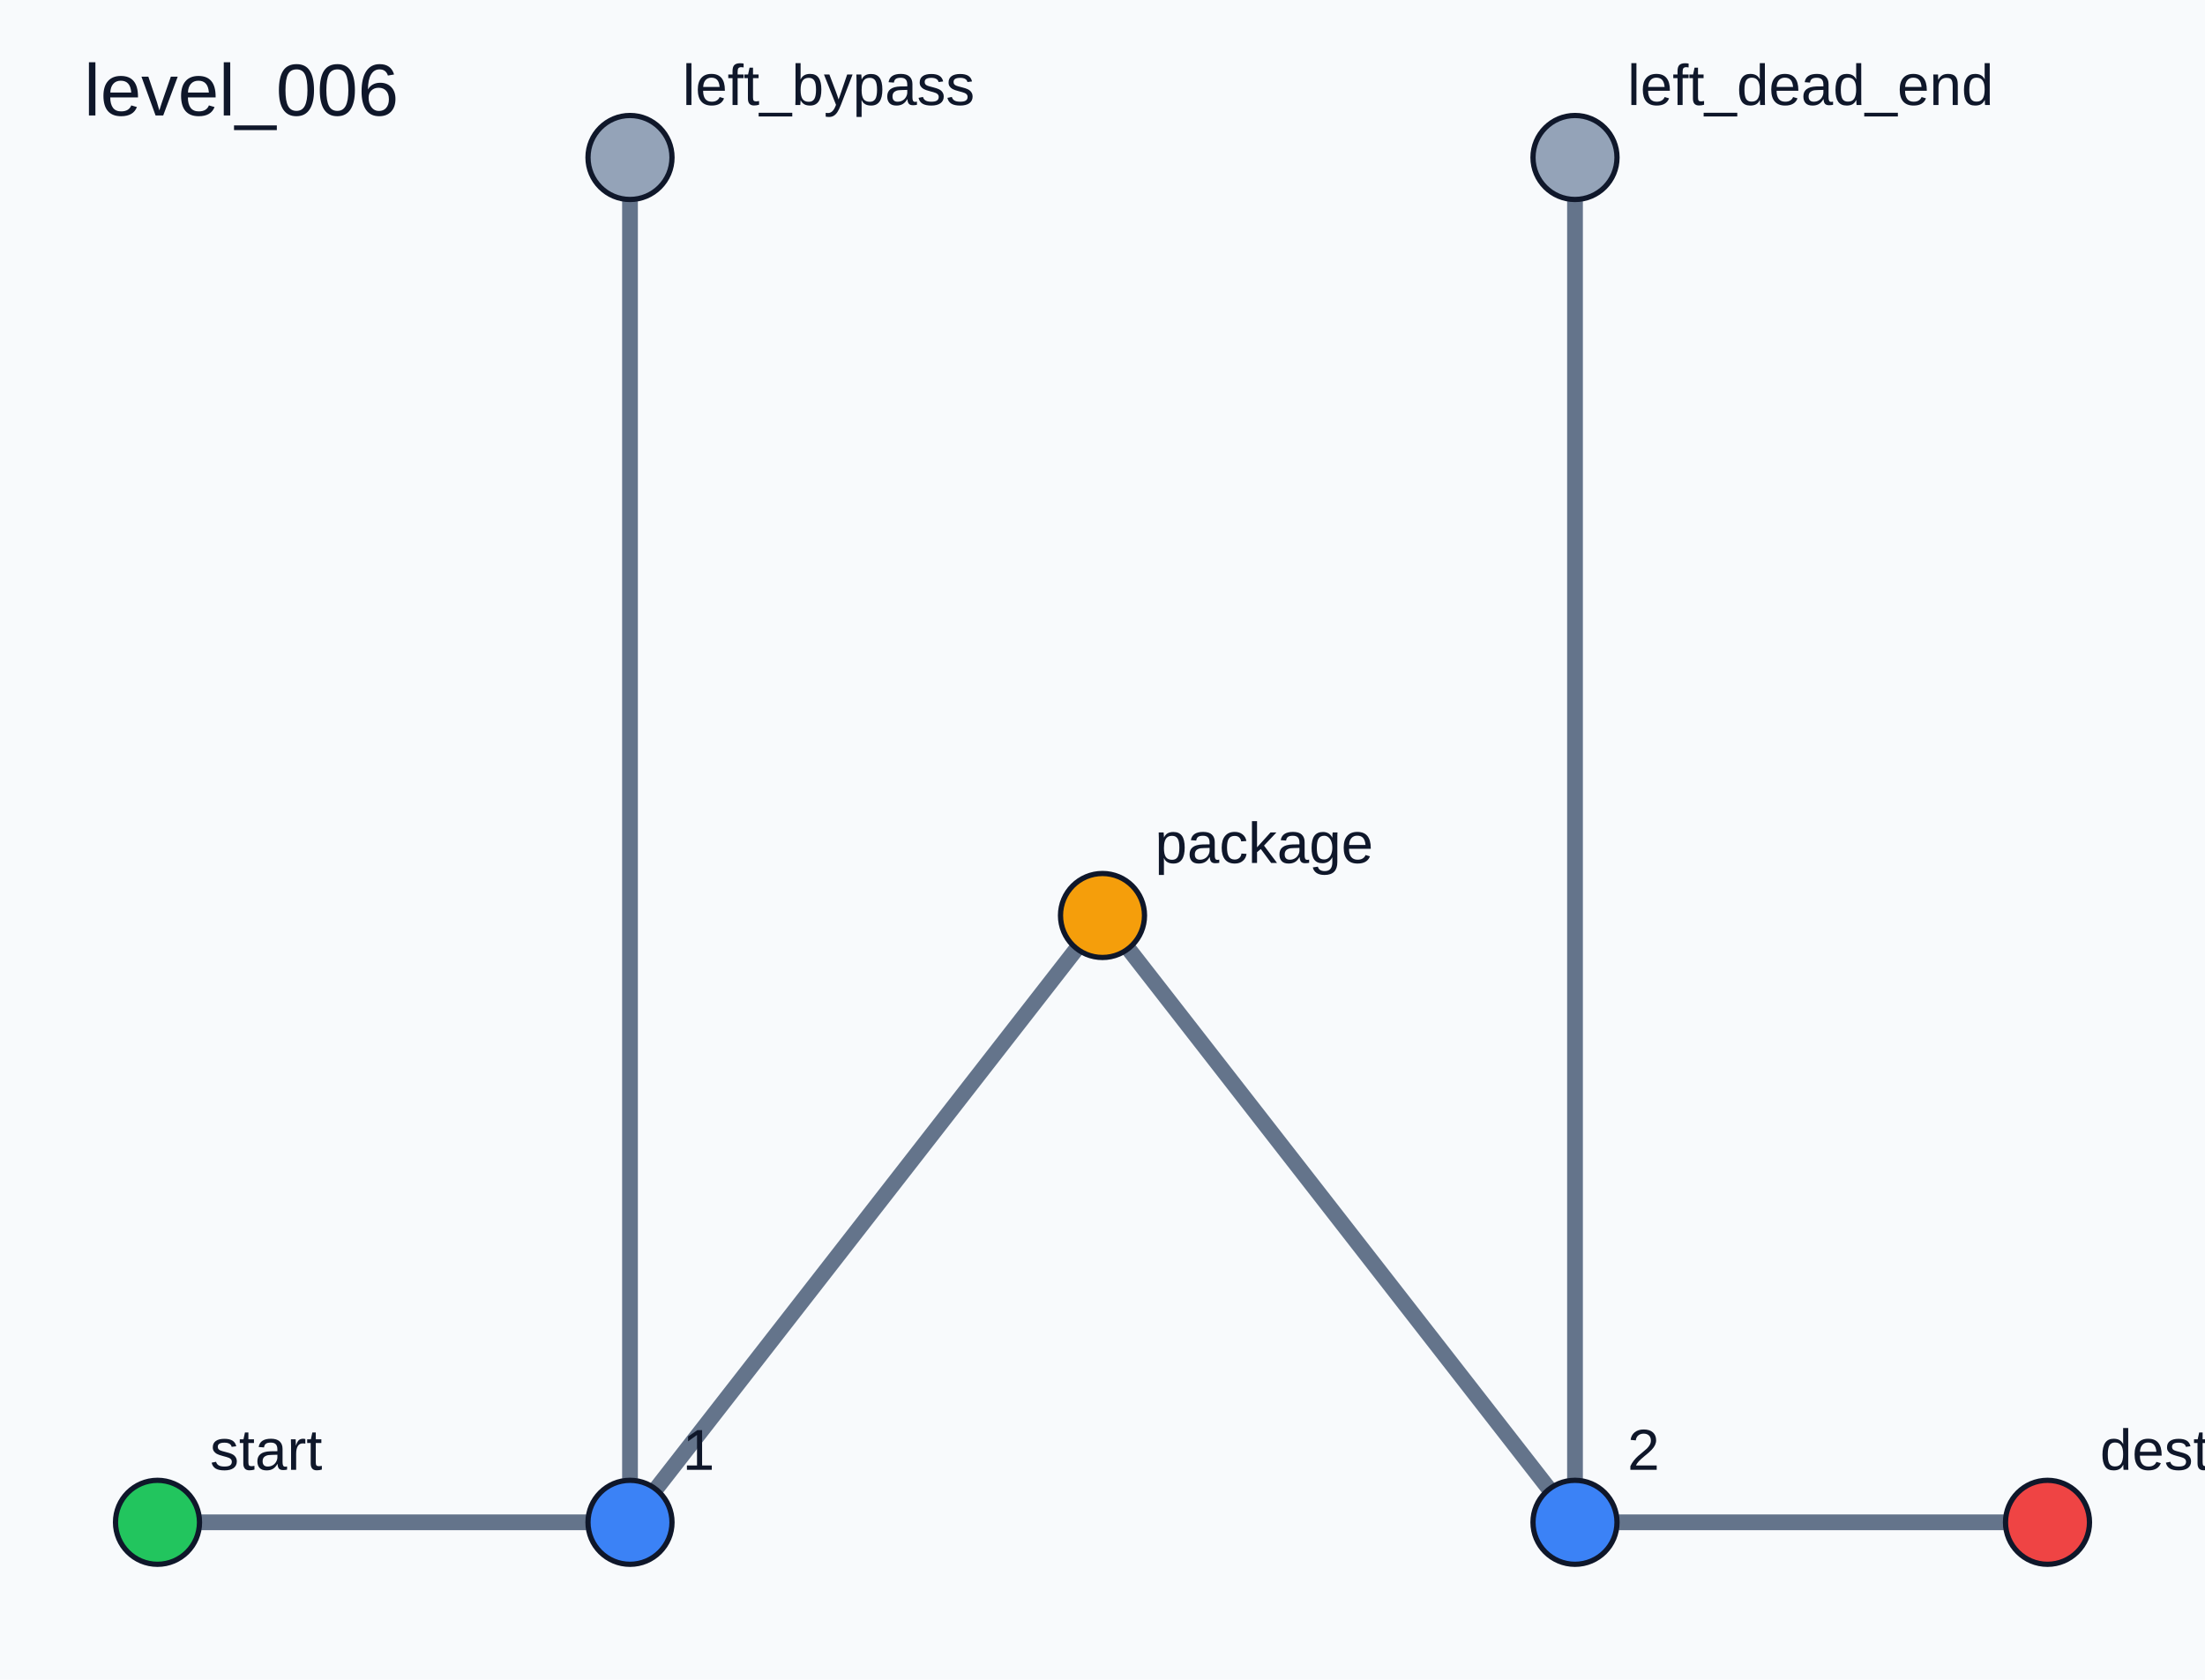
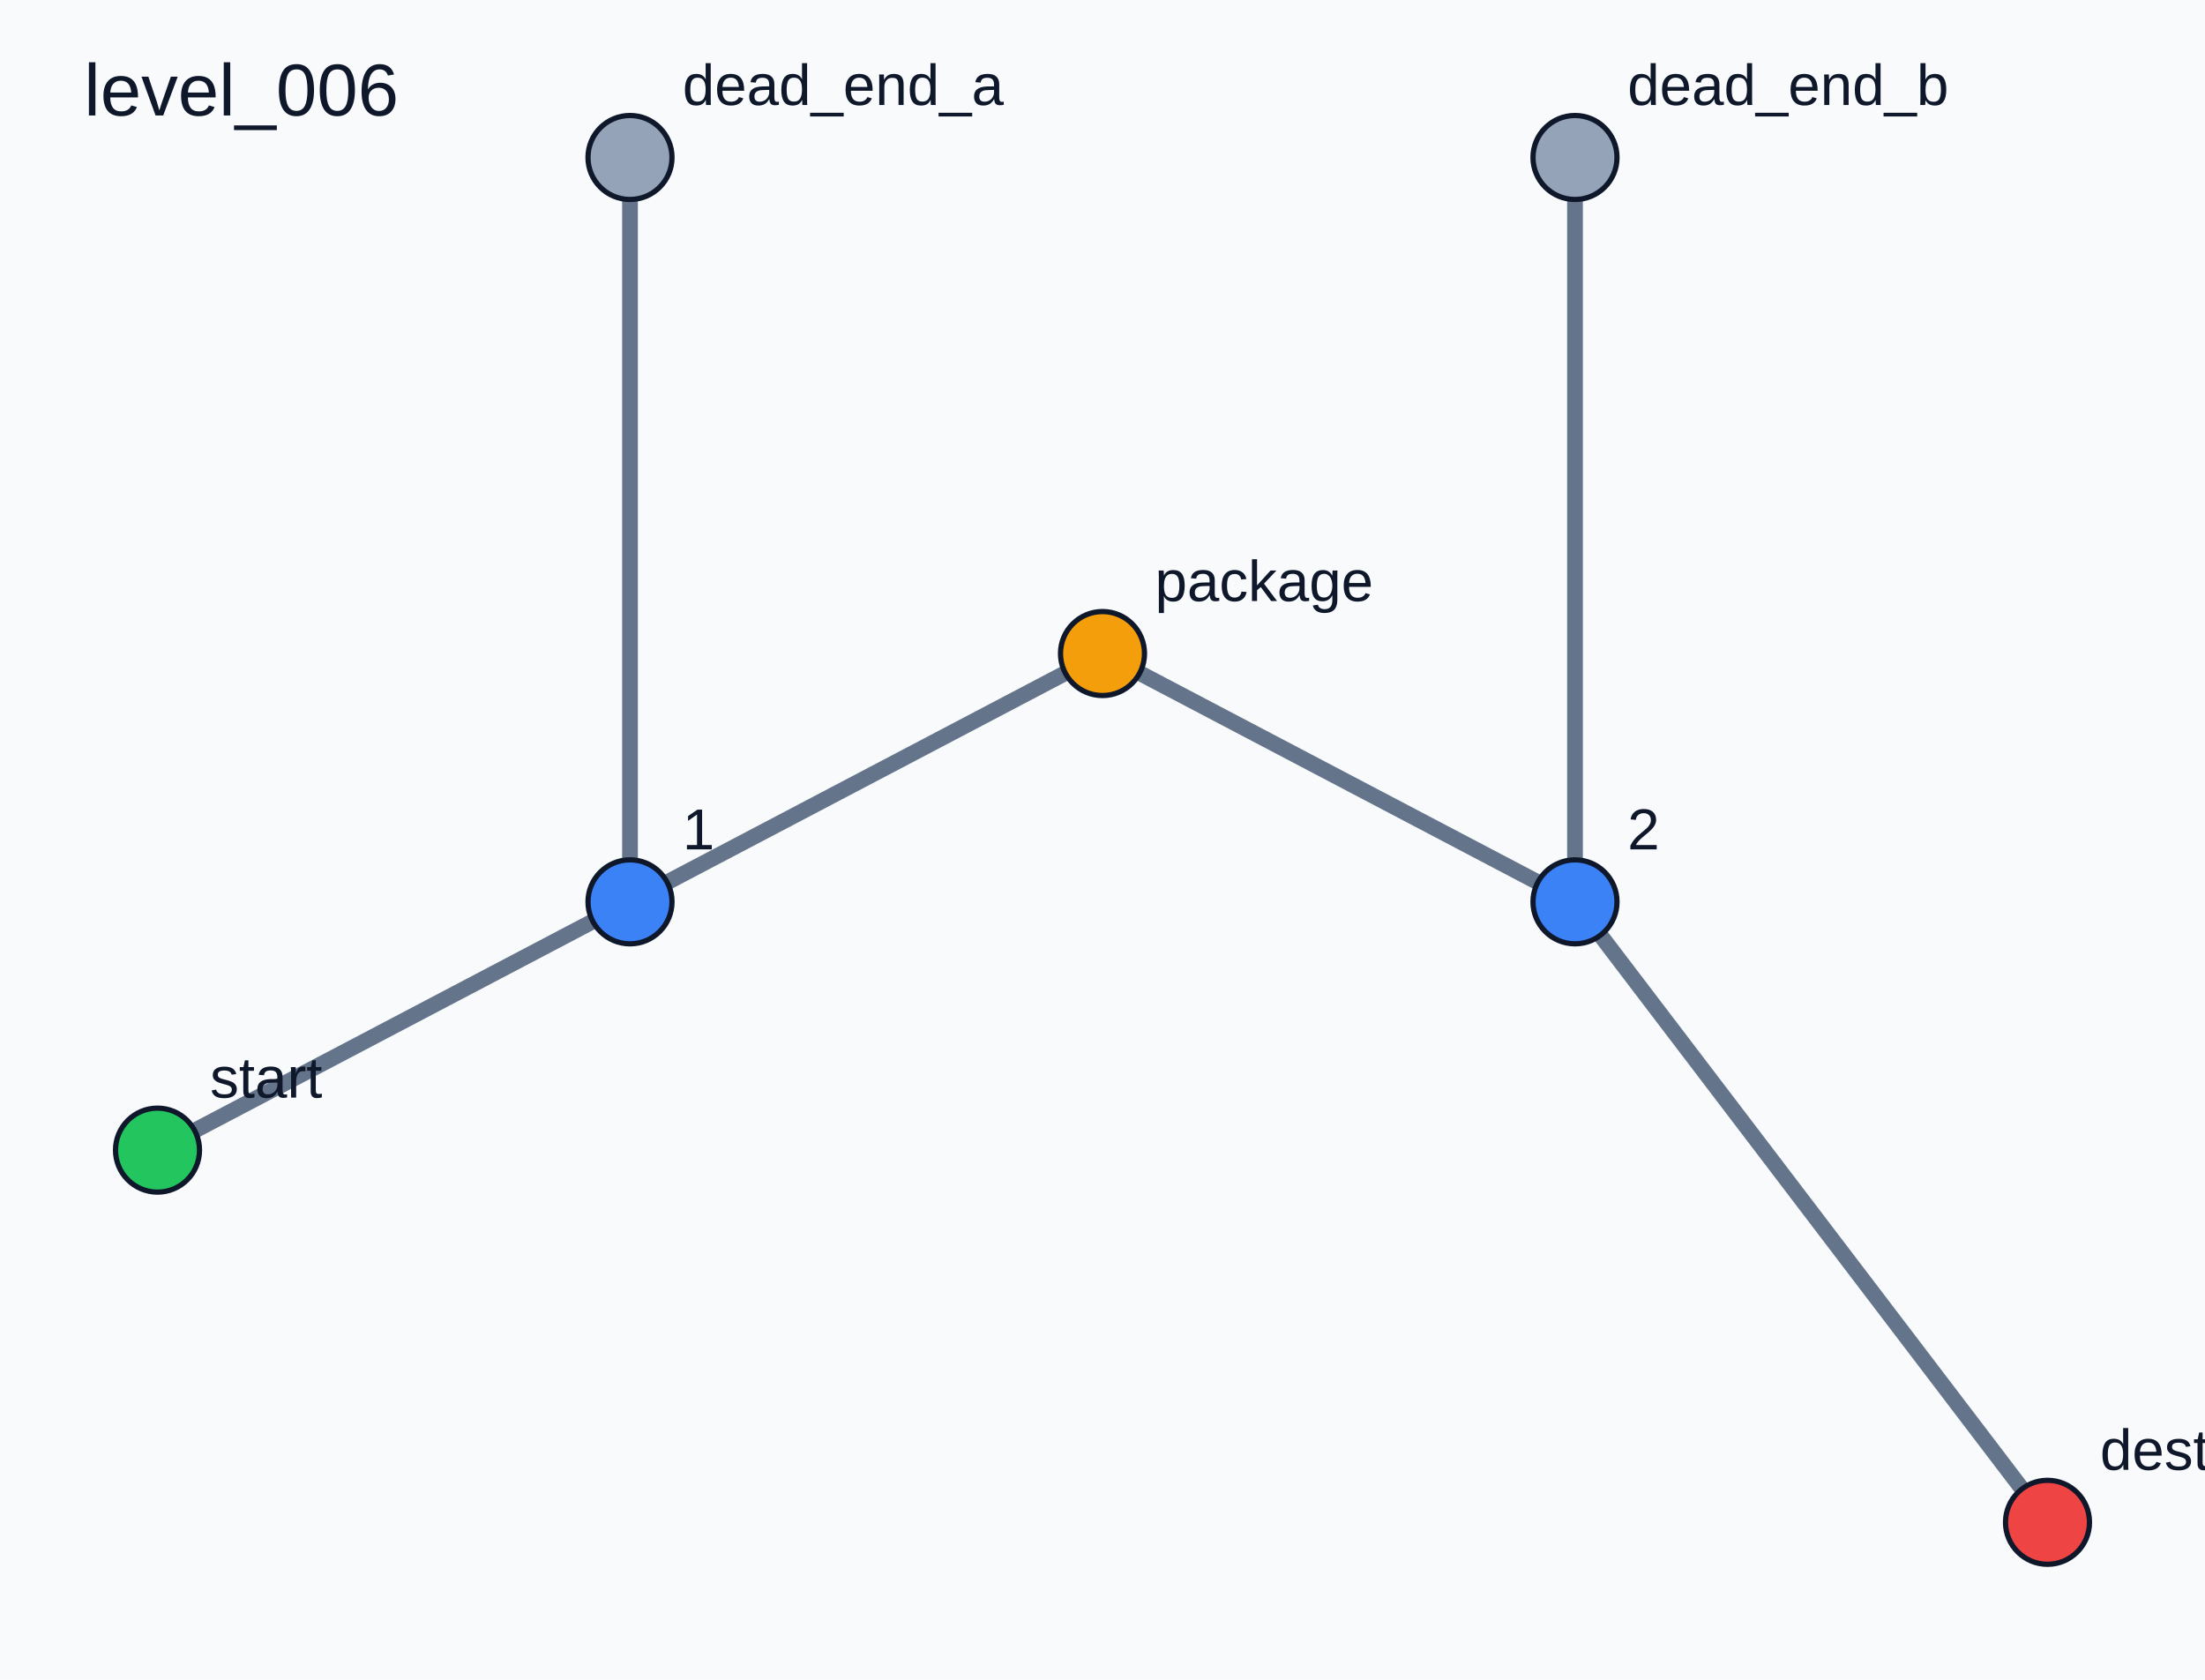
<svg xmlns="http://www.w3.org/2000/svg" width="420" height="320" viewBox="0 0 420 320">
  <rect width="100%" height="100%" fill="#f8fafc" />
  <text x="16" y="22" font-family="Arial" font-size="14" fill="#0f172a">level_006</text>
-   <line x1="30.0" y1="290.0" x2="120.0" y2="290.0" stroke="#64748b" stroke-width="3" />
-   <line x1="120.0" y1="290.0" x2="120.0" y2="30.0" stroke="#64748b" stroke-width="3" />
-   <line x1="120.0" y1="290.0" x2="210.0" y2="174.4" stroke="#64748b" stroke-width="3" />
-   <line x1="210.0" y1="174.4" x2="300.0" y2="290.0" stroke="#64748b" stroke-width="3" />
-   <line x1="300.0" y1="290.0" x2="300.0" y2="30.0" stroke="#64748b" stroke-width="3" />
-   <line x1="300.0" y1="290.0" x2="390.0" y2="290.0" stroke="#64748b" stroke-width="3" />
-   <circle cx="30.0" cy="290.0" r="8" fill="#22c55e" stroke="#0f172a" stroke-width="1" />
-   <text x="40.0" y="280.0" font-family="Arial" font-size="11" fill="#0f172a">start</text>
-   <circle cx="120.0" cy="290.0" r="8" fill="#3b82f6" stroke="#0f172a" stroke-width="1" />
-   <text x="130.0" y="280.0" font-family="Arial" font-size="11" fill="#0f172a">1</text>
-   <circle cx="120.0" cy="30.0" r="8" fill="#94a3b8" stroke="#0f172a" stroke-width="1" />
-   <text x="130.0" y="20.0" font-family="Arial" font-size="11" fill="#0f172a">left_bypass</text>
-   <circle cx="210.0" cy="174.4" r="8" fill="#f59e0b" stroke="#0f172a" stroke-width="1" />
-   <text x="220.0" y="164.4" font-family="Arial" font-size="11" fill="#0f172a">package</text>
-   <circle cx="300.0" cy="290.0" r="8" fill="#3b82f6" stroke="#0f172a" stroke-width="1" />
-   <text x="310.0" y="280.0" font-family="Arial" font-size="11" fill="#0f172a">2</text>
-   <circle cx="300.0" cy="30.0" r="8" fill="#94a3b8" stroke="#0f172a" stroke-width="1" />
-   <text x="310.0" y="20.0" font-family="Arial" font-size="11" fill="#0f172a">left_dead_end</text>
+   <line x1="30.0" y1="219.1" x2="120.0" y2="171.8" stroke="#64748b" stroke-width="3" />
+   <line x1="120.0" y1="171.8" x2="120.0" y2="30.0" stroke="#64748b" stroke-width="3" />
+   <line x1="120.0" y1="171.8" x2="210.0" y2="124.5" stroke="#64748b" stroke-width="3" />
+   <line x1="210.0" y1="124.5" x2="300.0" y2="171.8" stroke="#64748b" stroke-width="3" />
+   <line x1="300.0" y1="171.8" x2="300.0" y2="30.0" stroke="#64748b" stroke-width="3" />
+   <line x1="300.0" y1="171.8" x2="390.0" y2="290.0" stroke="#64748b" stroke-width="3" />
+   <circle cx="30.0" cy="219.1" r="8" fill="#22c55e" stroke="#0f172a" stroke-width="1" />
+   <text x="40.0" y="209.1" font-family="Arial" font-size="11" fill="#0f172a">start</text>
+   <circle cx="120.0" cy="171.8" r="8" fill="#3b82f6" stroke="#0f172a" stroke-width="1" />
+   <text x="130.0" y="161.8" font-family="Arial" font-size="11" fill="#0f172a">1</text>
+   <circle cx="210.0" cy="124.5" r="8" fill="#f59e0b" stroke="#0f172a" stroke-width="1" />
+   <text x="220.0" y="114.5" font-family="Arial" font-size="11" fill="#0f172a">package</text>
+   <circle cx="300.0" cy="171.8" r="8" fill="#3b82f6" stroke="#0f172a" stroke-width="1" />
+   <text x="310.0" y="161.8" font-family="Arial" font-size="11" fill="#0f172a">2</text>
  <circle cx="390.0" cy="290.0" r="8" fill="#ef4444" stroke="#0f172a" stroke-width="1" />
  <text x="400.0" y="280.0" font-family="Arial" font-size="11" fill="#0f172a">destination</text>
+   <circle cx="120.0" cy="30.0" r="8" fill="#94a3b8" stroke="#0f172a" stroke-width="1" />
+   <text x="130.0" y="20.0" font-family="Arial" font-size="11" fill="#0f172a">dead_end_a</text>
+   <circle cx="300.0" cy="30.0" r="8" fill="#94a3b8" stroke="#0f172a" stroke-width="1" />
+   <text x="310.0" y="20.0" font-family="Arial" font-size="11" fill="#0f172a">dead_end_b</text>
</svg>
